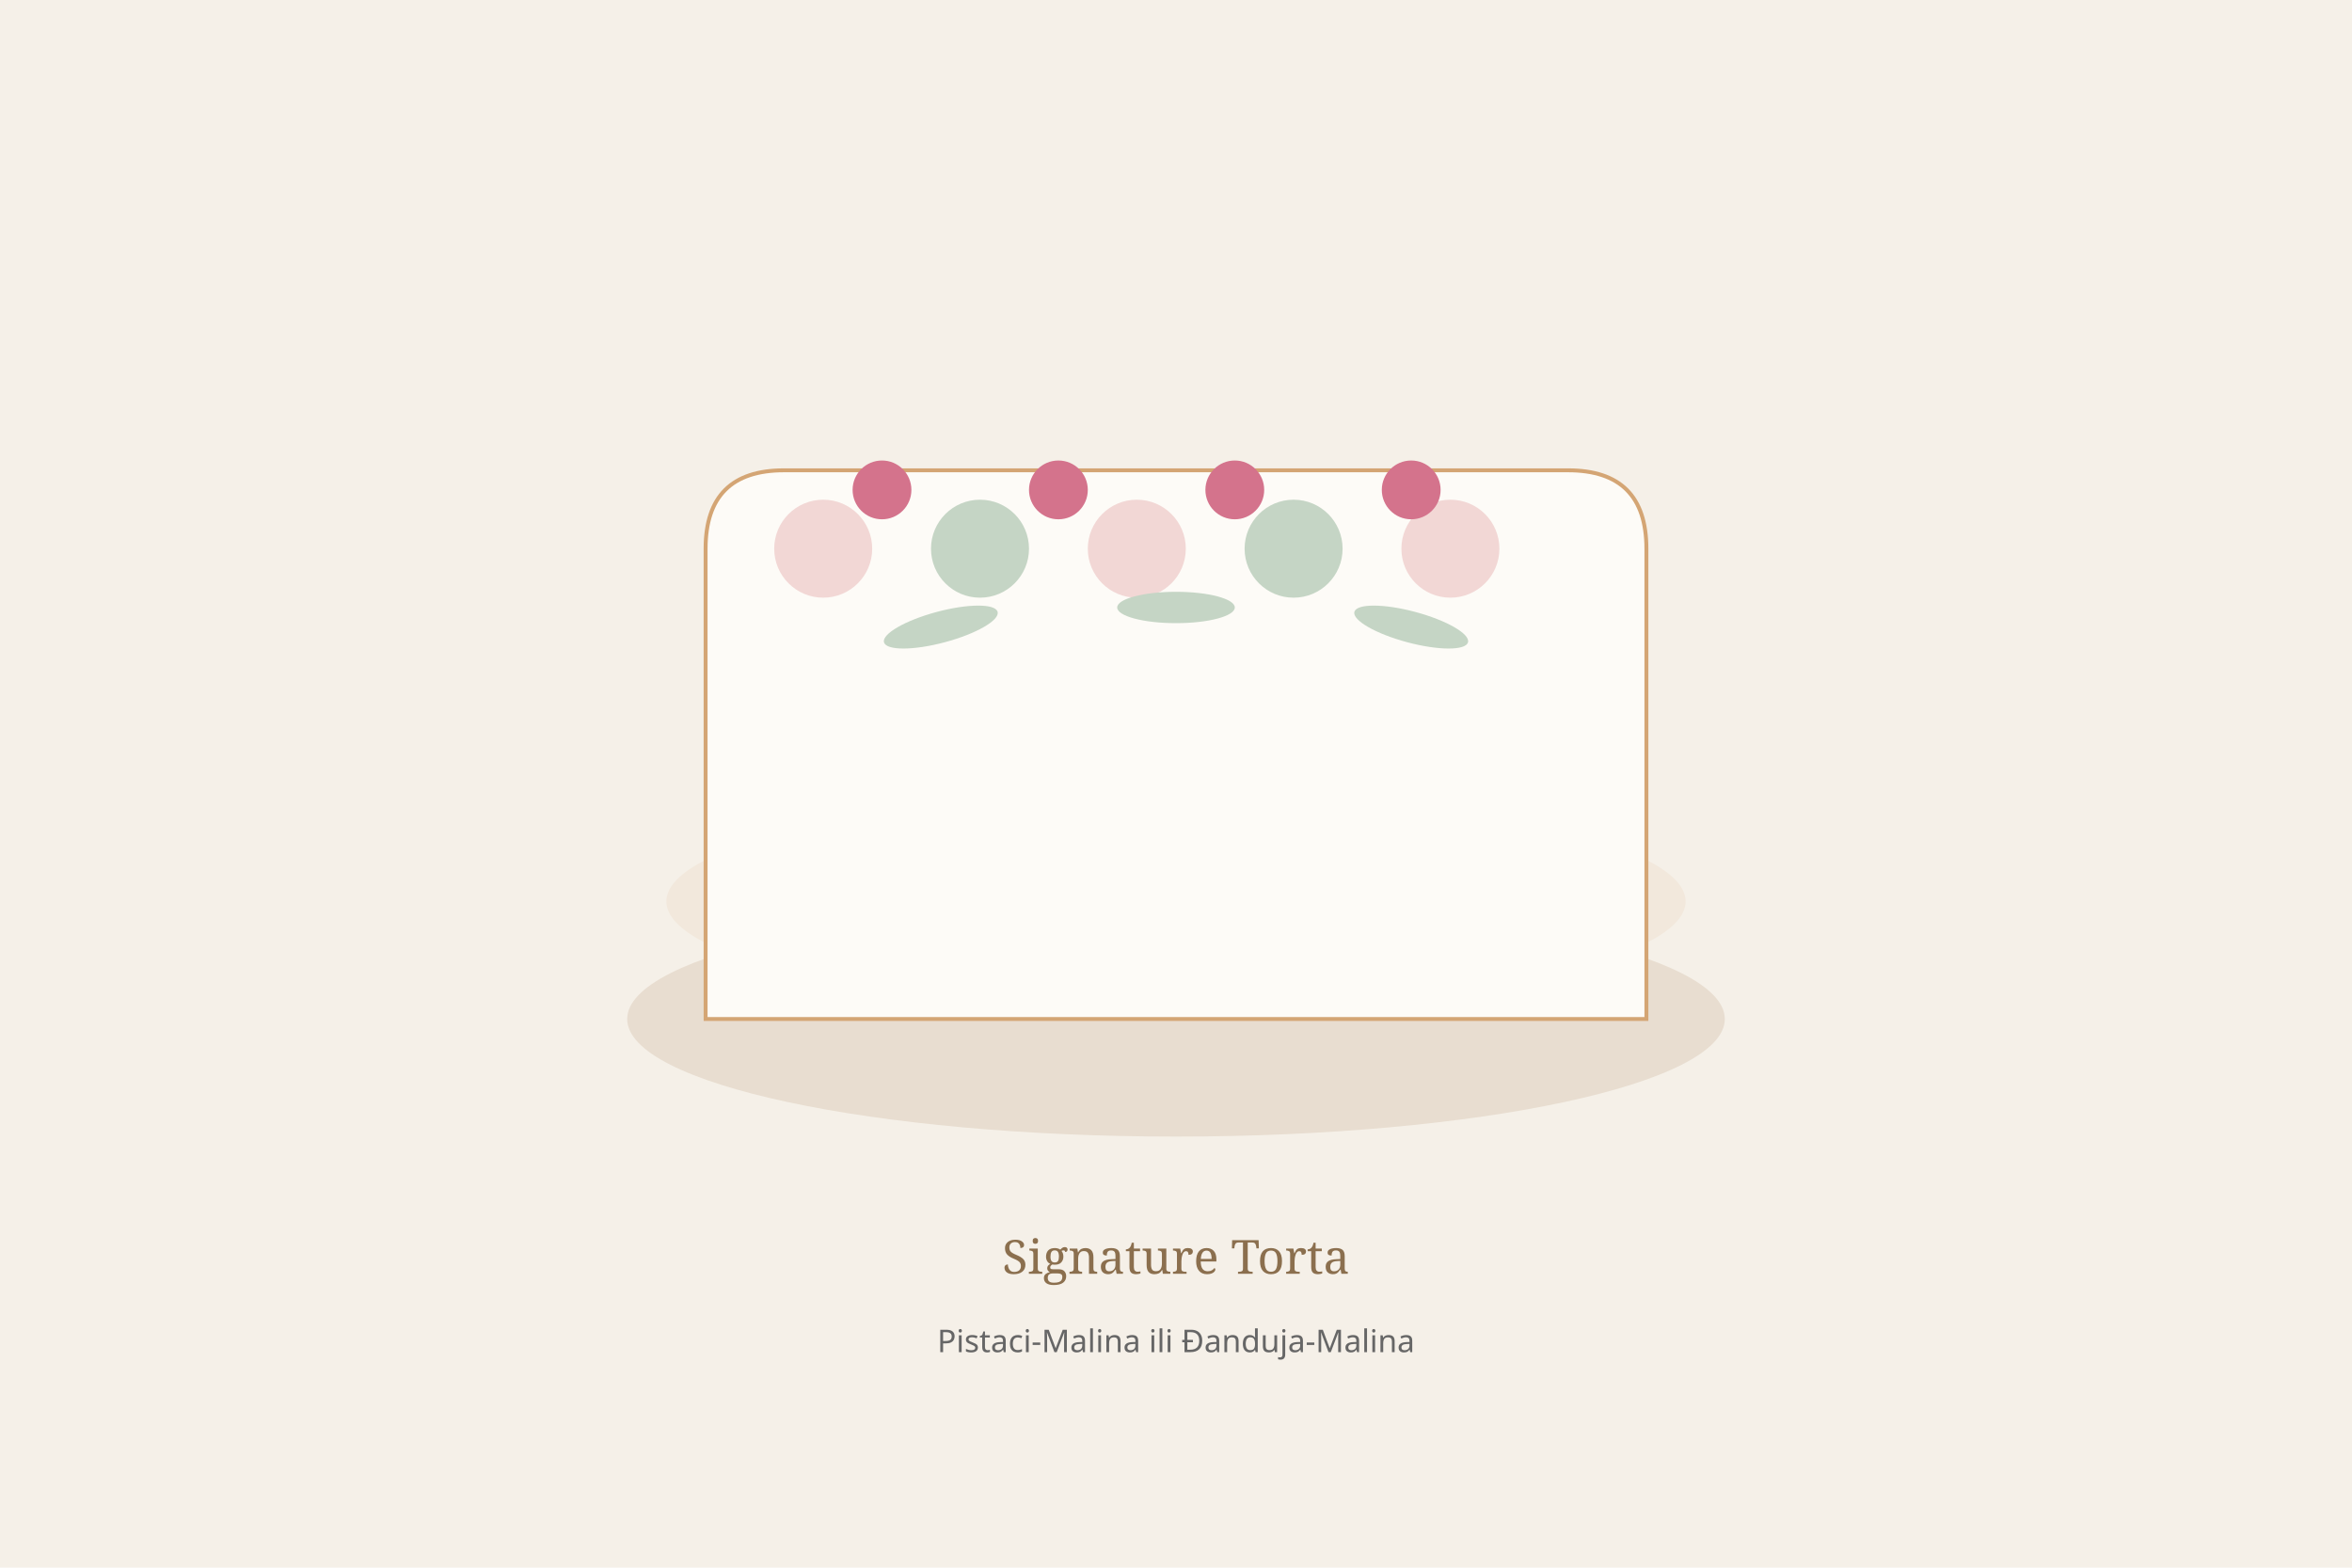
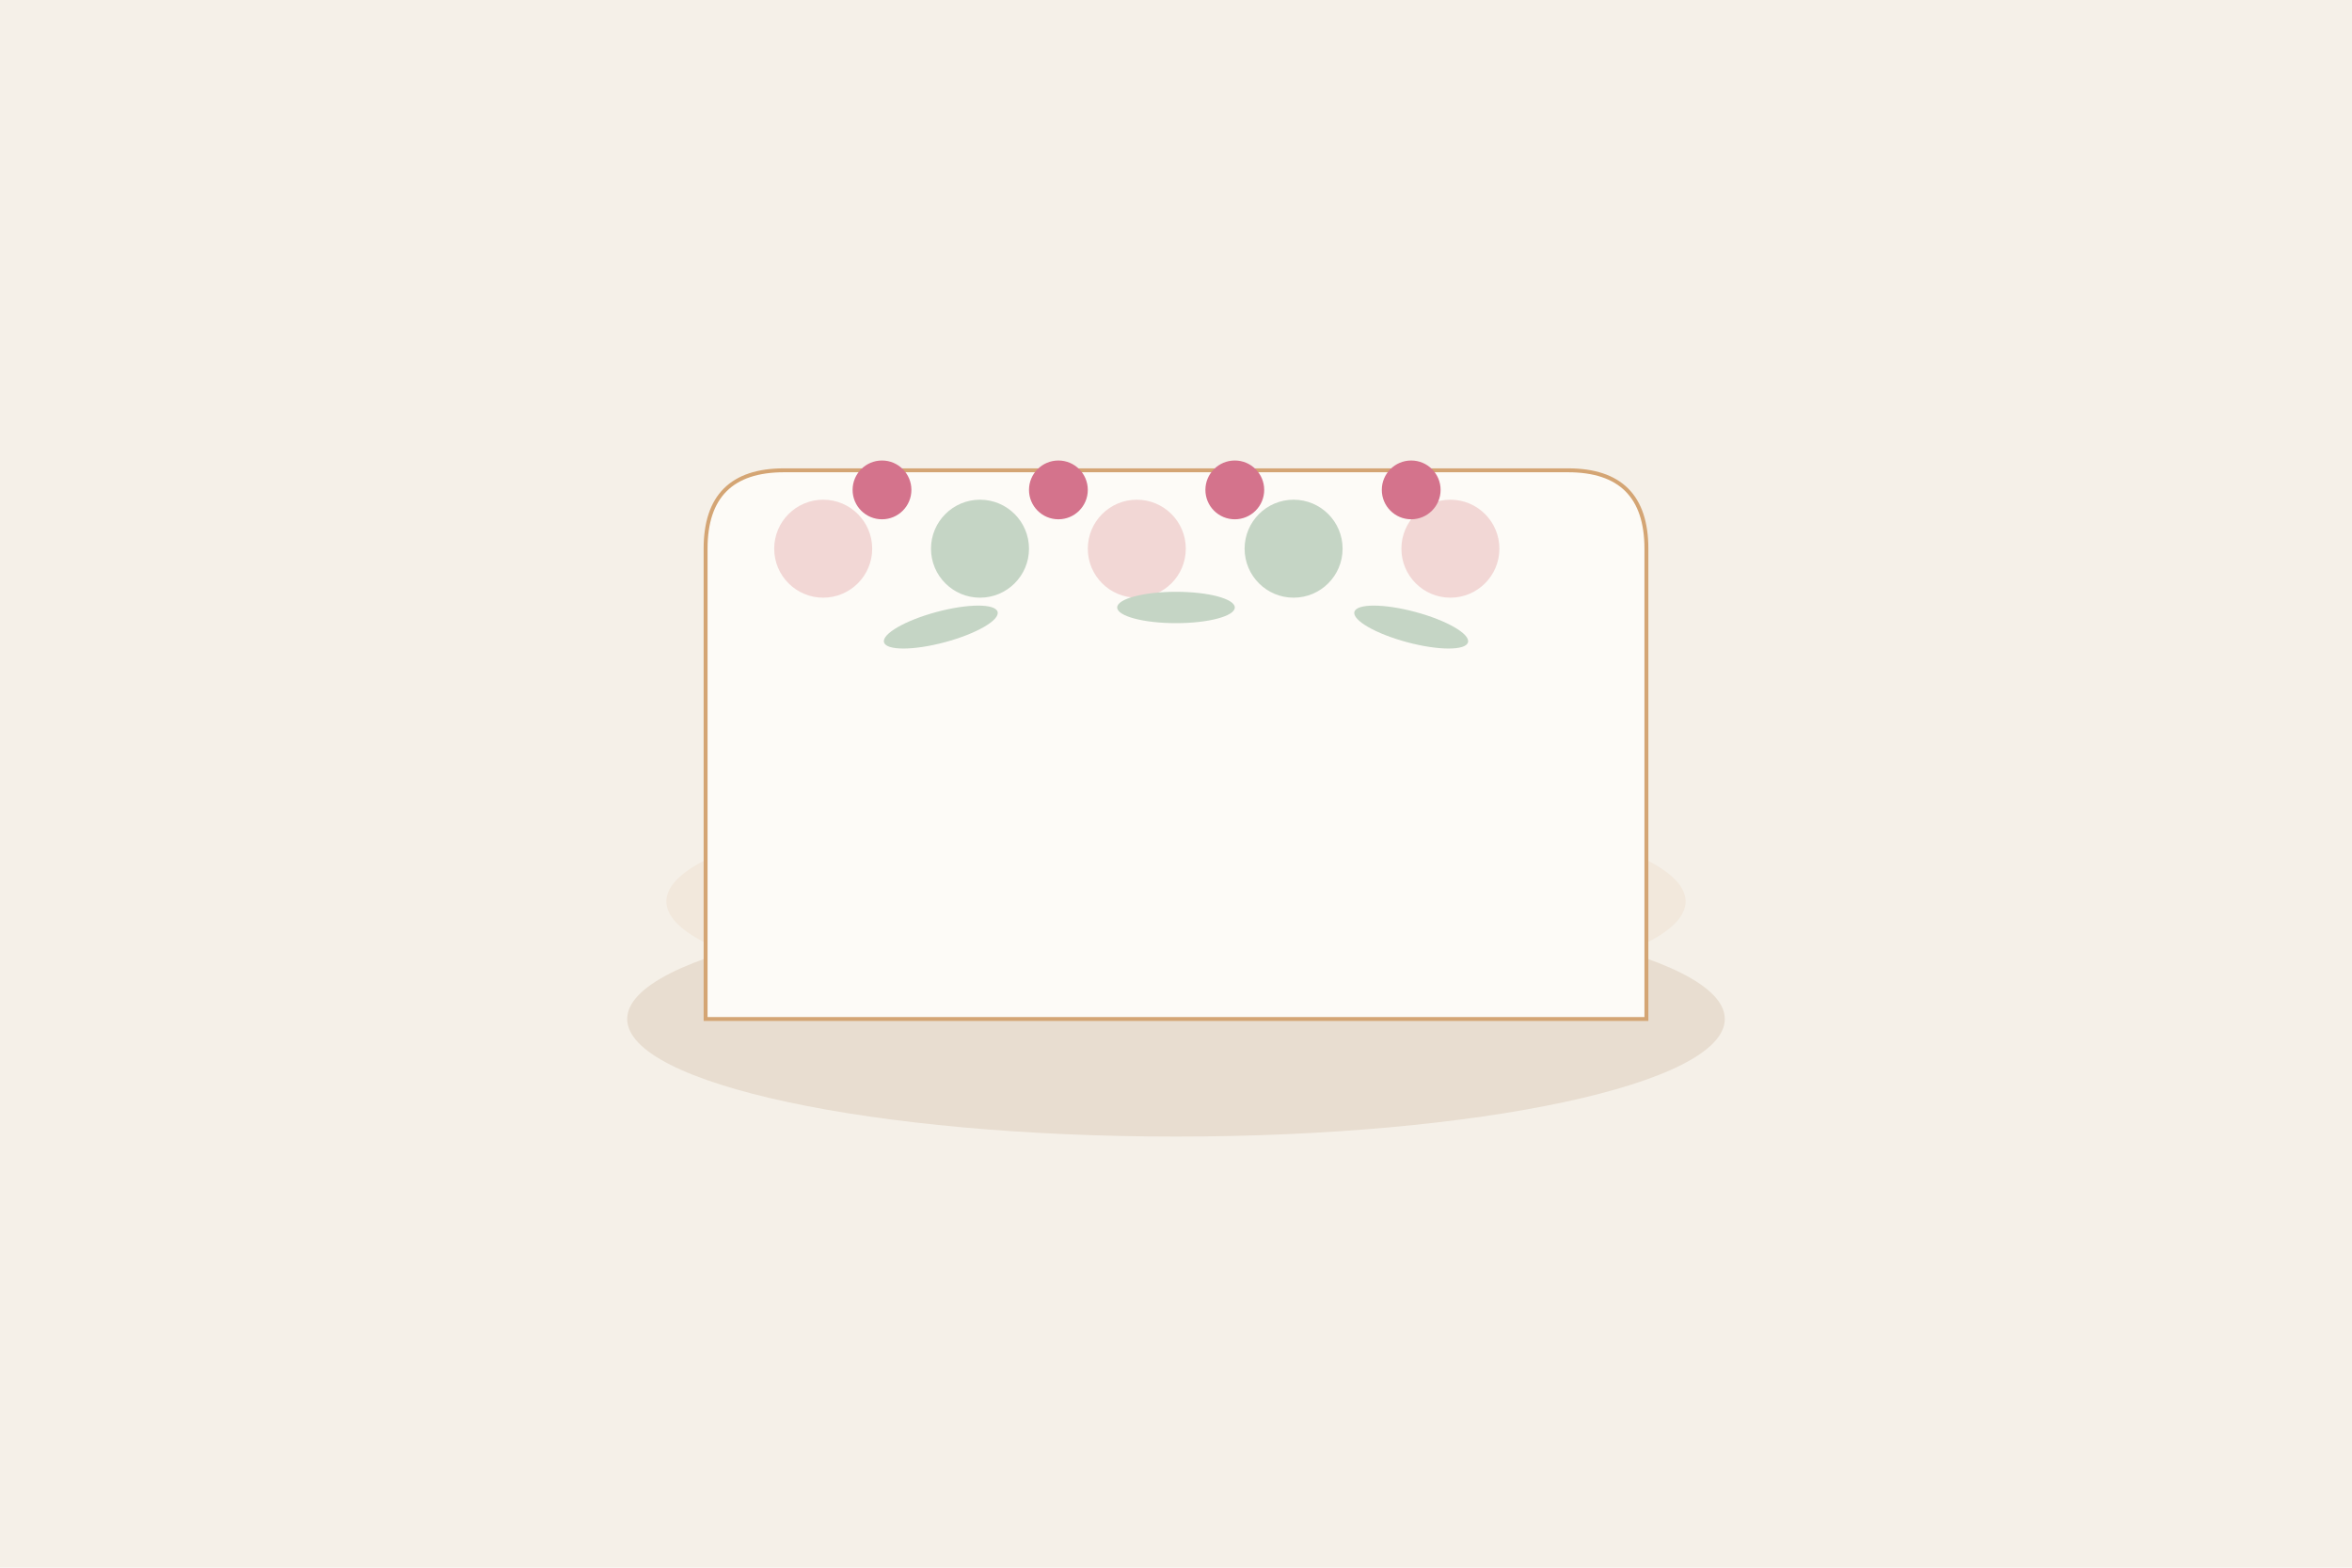
<svg xmlns="http://www.w3.org/2000/svg" width="1200" height="800" viewBox="0 0 1200 800">
  <rect width="1200" height="800" fill="#F5F0E8" />
  <ellipse cx="600" cy="520" rx="280" ry="60" fill="#E8DDD0" />
  <ellipse cx="600" cy="460" rx="260" ry="55" fill="#F2E8DC" />
  <ellipse cx="600" cy="400" rx="240" ry="50" fill="#EBE0D4" />
  <ellipse cx="600" cy="340" rx="220" ry="45" fill="#F5EBE0" />
  <ellipse cx="600" cy="280" rx="200" ry="40" fill="#EDE3D8" />
  <path d="M360 520 L360 280 Q360 240 400 240 L800 240 Q840 240 840 280 L840 520 Z" fill="#FDFBF7" stroke="#D4A574" stroke-width="2" />
  <circle cx="420" cy="280" r="25" fill="#F2D7D5" />
  <circle cx="500" cy="280" r="25" fill="#C5D5C5" />
  <circle cx="580" cy="280" r="25" fill="#F2D7D5" />
  <circle cx="660" cy="280" r="25" fill="#C5D5C5" />
  <circle cx="740" cy="280" r="25" fill="#F2D7D5" />
  <circle cx="450" cy="250" r="15" fill="#D4738C" />
  <circle cx="540" cy="250" r="15" fill="#D4738C" />
  <circle cx="630" cy="250" r="15" fill="#D4738C" />
  <circle cx="720" cy="250" r="15" fill="#D4738C" />
  <ellipse cx="480" cy="320" rx="30" ry="8" fill="#C5D5C5" transform="rotate(-15 480 320)" />
  <ellipse cx="600" cy="310" rx="30" ry="8" fill="#C5D5C5" />
  <ellipse cx="720" cy="320" rx="30" ry="8" fill="#C5D5C5" transform="rotate(15 720 320)" />
-   <text x="600" y="650" font-family="Georgia, serif" font-size="24" fill="#8B6F4E" text-anchor="middle">Signature Torta</text>
-   <text x="600" y="690" font-family="system-ui, sans-serif" font-size="16" fill="#666666" text-anchor="middle">Pistaci-Malina ili Đanduja-Malina</text>
</svg>
